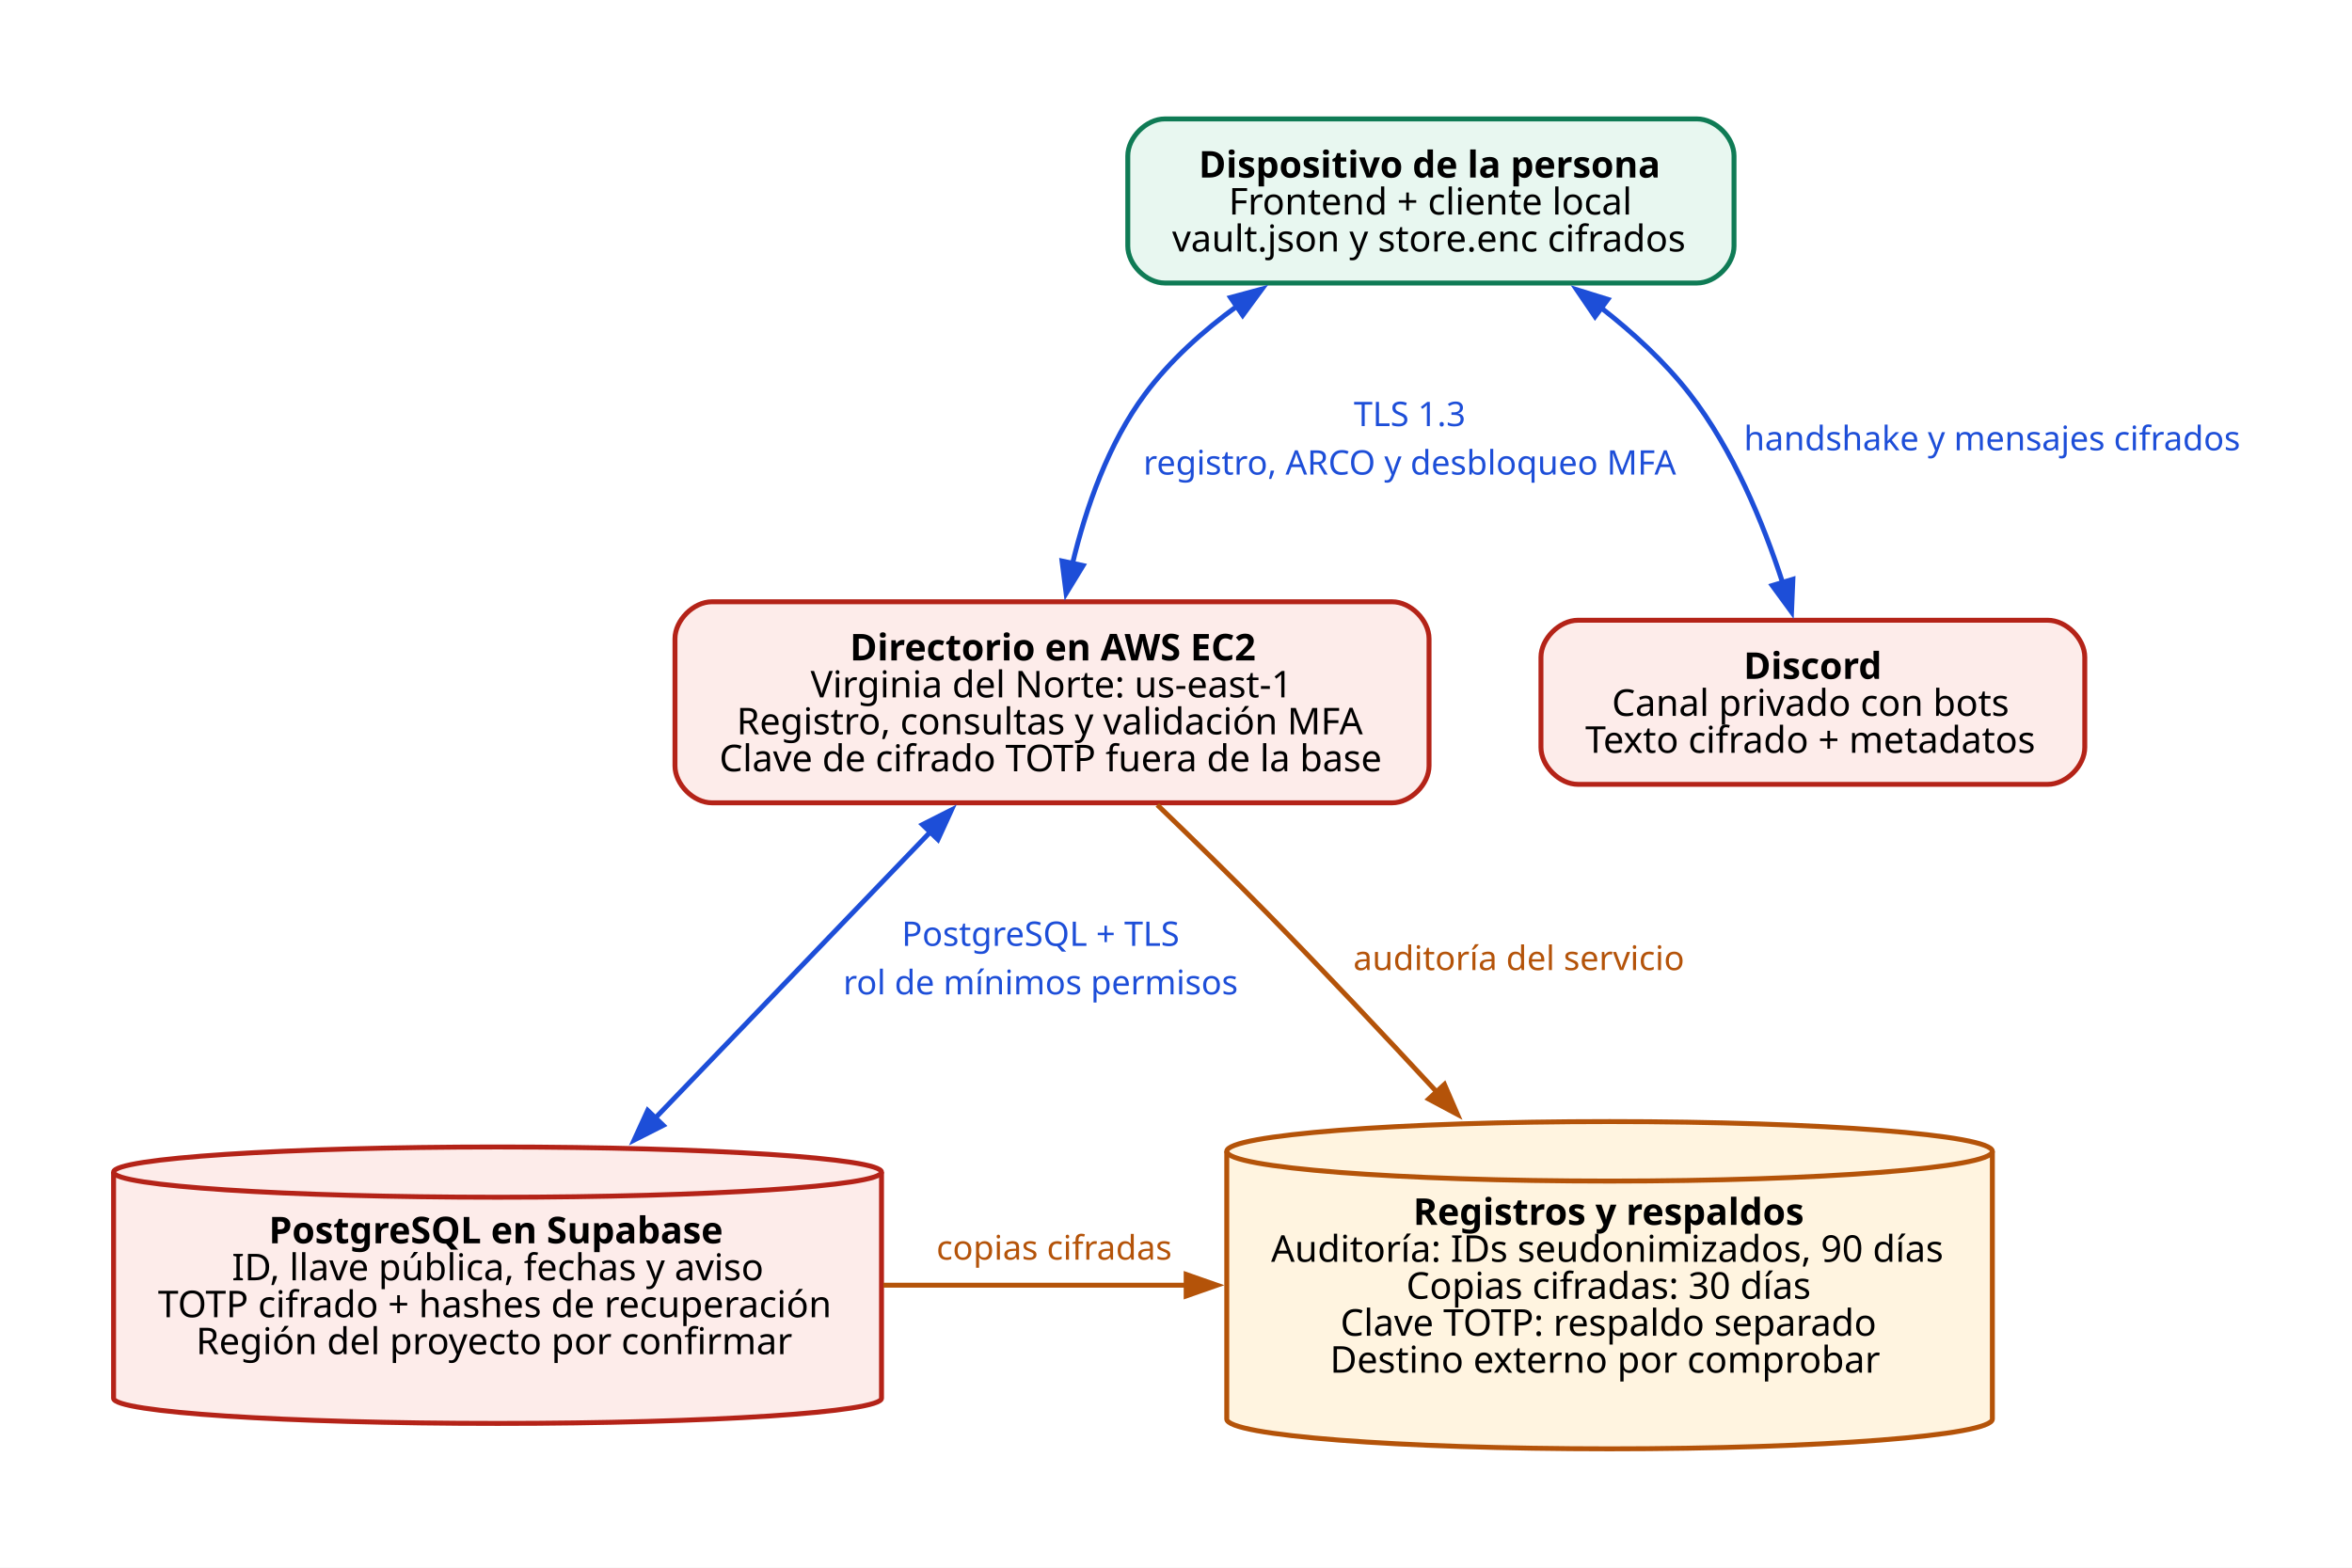
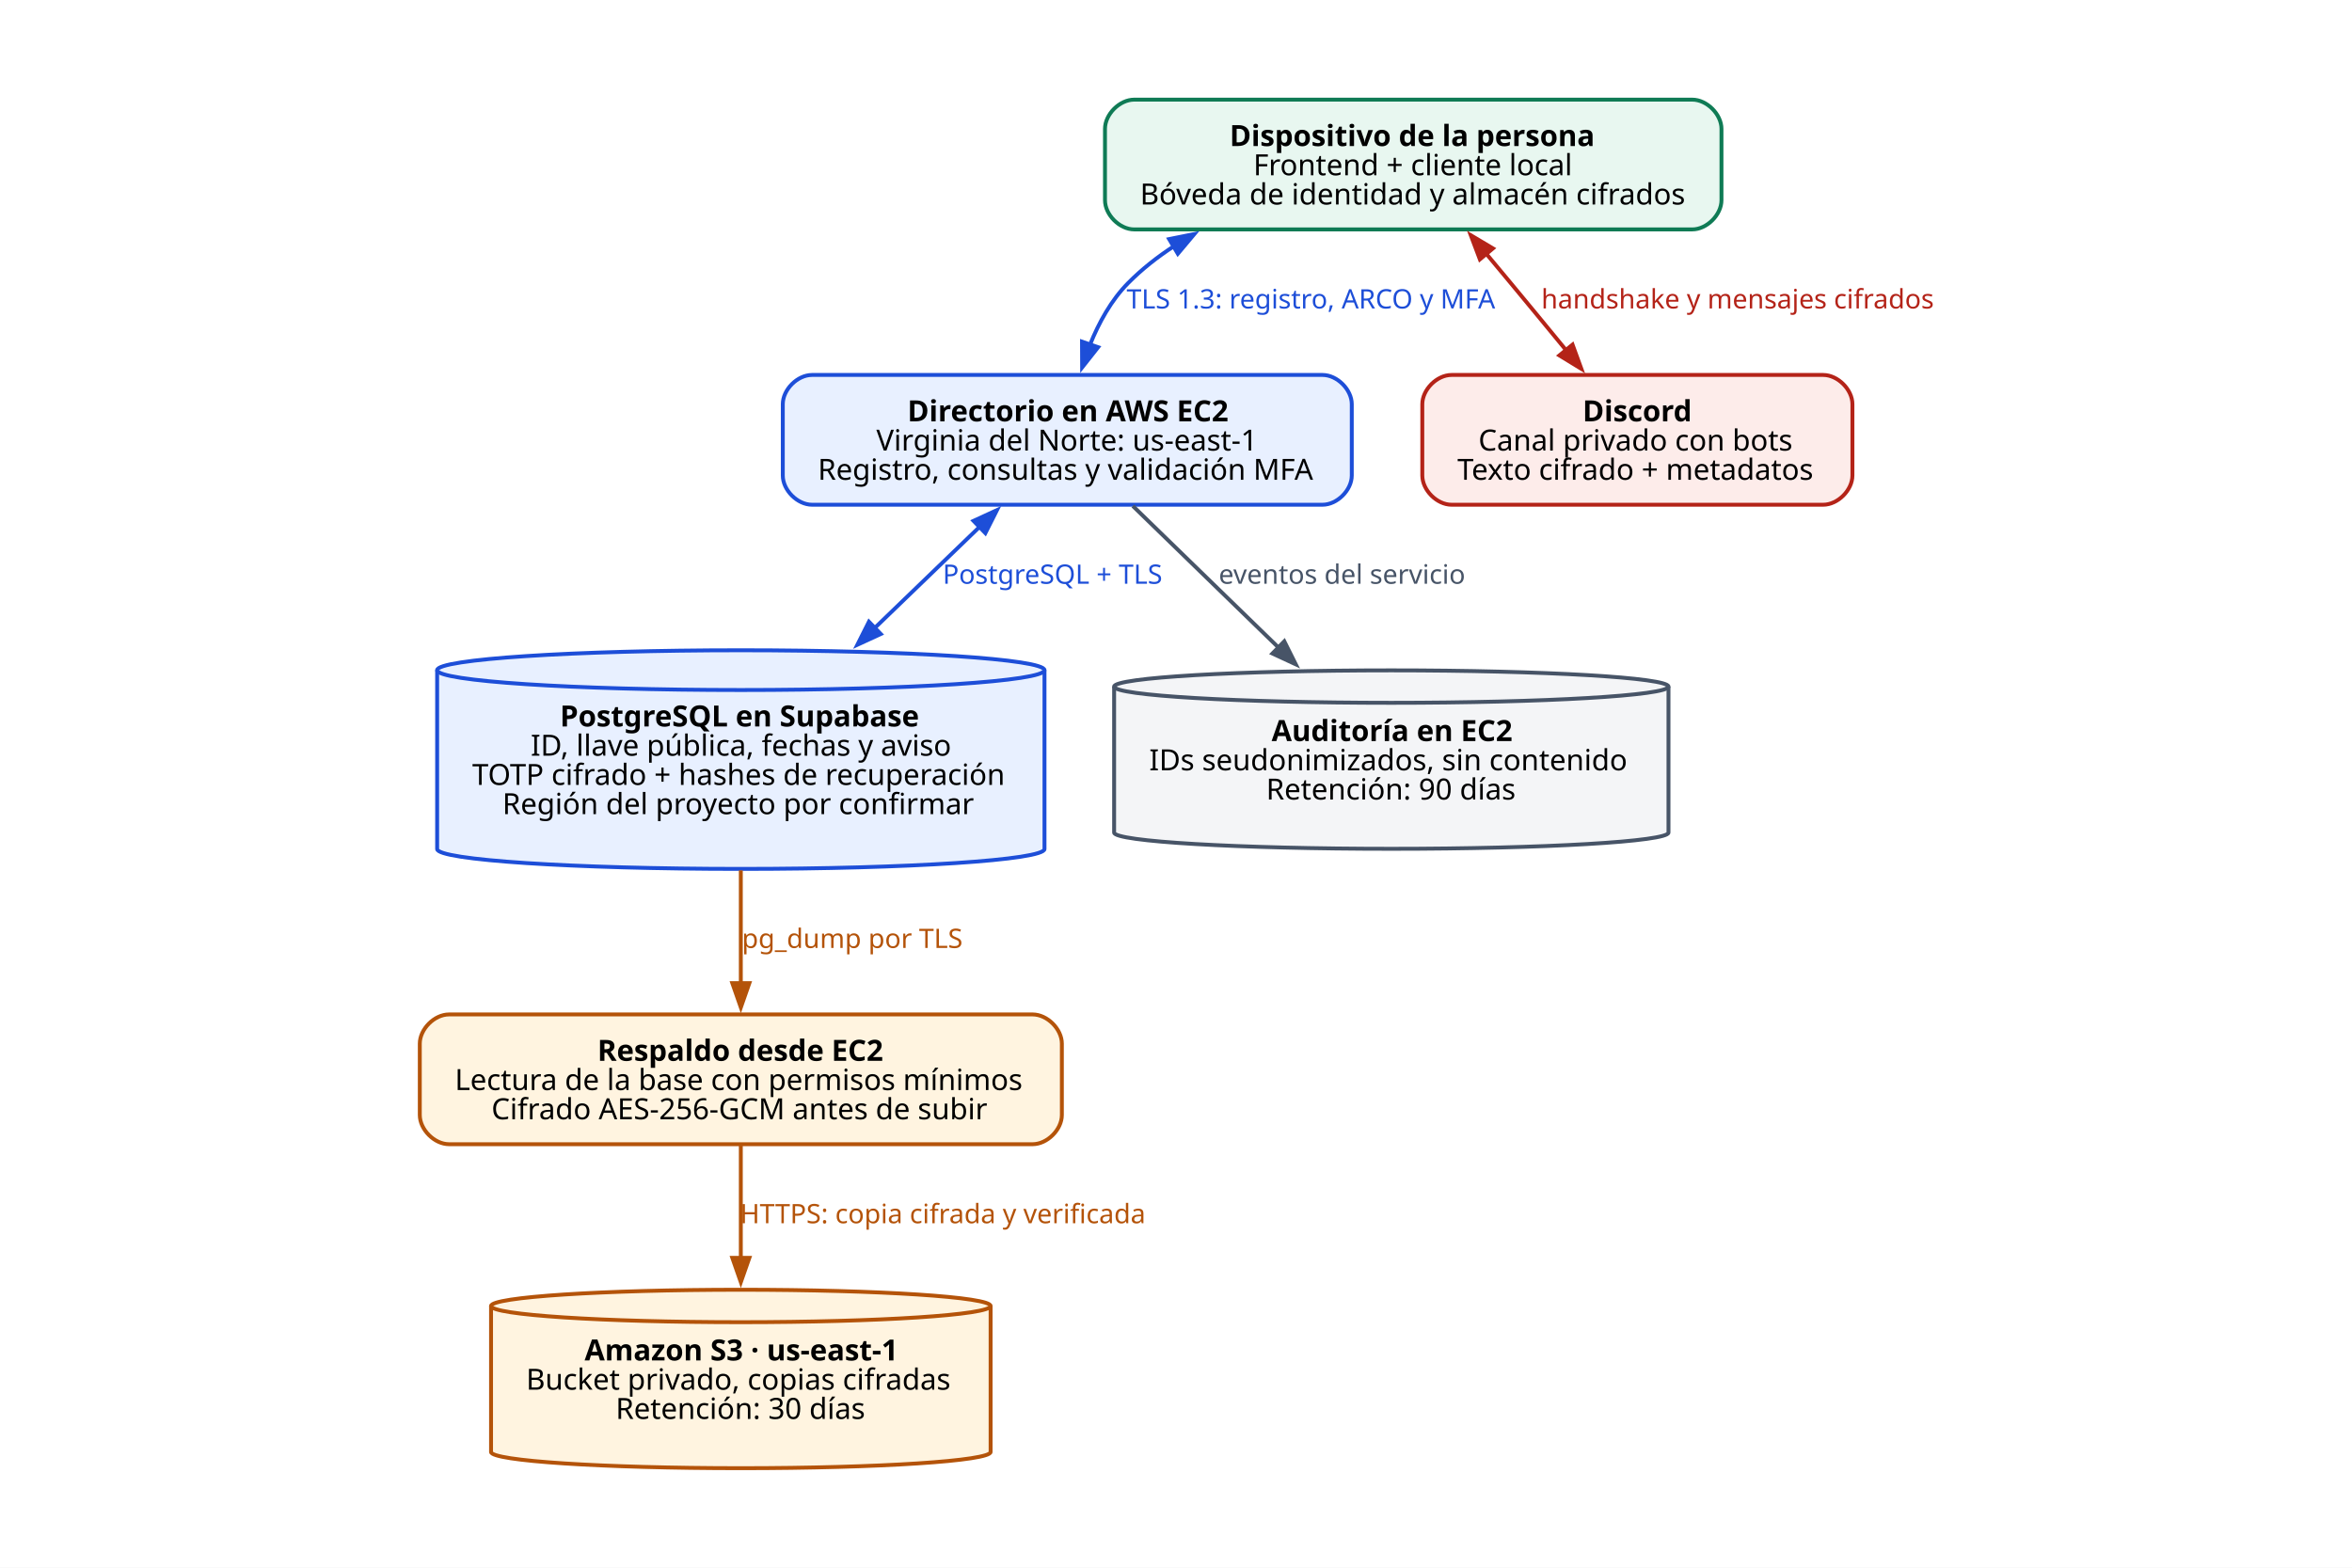
<svg xmlns="http://www.w3.org/2000/svg" width="1200" height="800" viewBox="0 0 1200 800">
  <rect width="1200" height="800" fill="white" />
-   <svg width="1152" height="752" viewBox="0.00 0.00 733.00 475.00" x="24" y="24" preserveAspectRatio="xMidYMid meet">
-     <g id="graph0" class="graph" transform="scale(1 1) rotate(0) translate(21.6 453.42)">
-       <polygon fill="white" stroke="none" points="-21.6,21.6 -21.6,-453.42 711.68,-453.42 711.68,21.6 -21.6,21.6" />
+   <svg width="1152" height="752" viewBox="0.00 0.00 664.00 605.00" x="24" y="24" preserveAspectRatio="xMidYMid meet">
+     <g id="graph0" class="graph" transform="scale(1 1) rotate(0) translate(21.6 583.46)">
+       <polygon fill="white" stroke="none" points="-21.6,21.6 -21.6,-583.46 642.77,-583.46 642.77,21.6 -21.6,21.6" />
      <g id="node1" class="node">
-         <path fill="#e8f7f0" stroke="#0f7b55" stroke-width="1.6" d="M514.05,-431.82C514.05,-431.82 341.25,-431.82 341.25,-431.82 335.25,-431.82 329.25,-425.82 329.25,-419.82 329.25,-419.82 329.25,-390.54 329.25,-390.54 329.25,-384.54 335.25,-378.54 341.25,-378.54 341.25,-378.54 514.05,-378.54 514.05,-378.54 520.05,-378.54 526.05,-384.54 526.05,-390.54 526.05,-390.54 526.05,-419.82 526.05,-419.82 526.05,-425.82 520.05,-431.82 514.05,-431.82" />
-         <text xml:space="preserve" text-anchor="start" x="352.27" y="-412.78" font-family="Noto Sans" font-weight="bold" font-size="12.00">Dispositivo de la persona</text>
-         <text xml:space="preserve" text-anchor="start" x="362.02" y="-400.78" font-family="Noto Sans" font-size="12.00">Frontend + cliente local</text>
-         <text xml:space="preserve" text-anchor="start" x="343.65" y="-388.78" font-family="Noto Sans" font-size="12.00">vault.json y store.enc cifrados</text>
+         <path fill="#e8f7f0" stroke="#0f7b55" stroke-width="1.6" d="M522.3,-561.86C522.3,-561.86 293.25,-561.86 293.25,-561.86 287.25,-561.86 281.25,-555.86 281.25,-549.86 281.25,-549.86 281.25,-520.58 281.25,-520.58 281.25,-514.58 287.25,-508.58 293.25,-508.58 293.25,-508.58 522.3,-508.58 522.3,-508.58 528.3,-508.58 534.3,-514.58 534.3,-520.58 534.3,-520.58 534.3,-549.86 534.3,-549.86 534.3,-555.86 528.3,-561.86 522.3,-561.86" />
+         <text xml:space="preserve" text-anchor="start" x="332.4" y="-542.82" font-family="Noto Sans" font-weight="bold" font-size="12.00">Dispositivo de la persona</text>
+         <text xml:space="preserve" text-anchor="start" x="342.15" y="-530.82" font-family="Noto Sans" font-size="12.00">Frontend + cliente local</text>
+         <text xml:space="preserve" text-anchor="start" x="295.65" y="-518.82" font-family="Noto Sans" font-size="12.00">Bóveda de identidad y almacén cifrados</text>
      </g>
      <g id="node2" class="node">
-         <path fill="#fdecea" stroke="#b42318" stroke-width="1.6" d="M415.05,-275.04C415.05,-275.04 194.25,-275.04 194.25,-275.04 188.25,-275.04 182.25,-269.04 182.25,-263.04 182.25,-263.04 182.25,-221.76 182.25,-221.76 182.25,-215.76 188.25,-209.76 194.25,-209.76 194.25,-209.76 415.05,-209.76 415.05,-209.76 421.05,-209.76 427.05,-215.76 427.05,-221.76 427.05,-221.76 427.05,-263.04 427.05,-263.04 427.05,-269.04 421.05,-275.04 415.05,-275.04" />
-         <text xml:space="preserve" text-anchor="start" x="239.02" y="-256" font-family="Noto Sans" font-weight="bold" font-size="12.00">Directorio en AWS EC2</text>
-         <text xml:space="preserve" text-anchor="start" x="226.27" y="-244" font-family="Noto Sans" font-size="12.00">Virginia del Norte: us-east-1</text>
-         <text xml:space="preserve" text-anchor="start" x="202.27" y="-232" font-family="Noto Sans" font-size="12.00">Registro, consultas y validación MFA</text>
-         <text xml:space="preserve" text-anchor="start" x="196.65" y="-220" font-family="Noto Sans" font-size="12.00">Clave de cifrado TOTP fuera de la base</text>
+         <path fill="#e8f0ff" stroke="#1d4ed8" stroke-width="1.6" d="M370.55,-448.83C370.55,-448.83 161,-448.83 161,-448.83 155,-448.83 149,-442.83 149,-436.83 149,-436.83 149,-407.55 149,-407.55 149,-401.55 155,-395.55 161,-395.55 161,-395.55 370.55,-395.55 370.55,-395.55 376.55,-395.55 382.55,-401.55 382.55,-407.55 382.55,-407.55 382.55,-436.83 382.55,-436.83 382.55,-442.83 376.55,-448.83 370.55,-448.83" />
+         <text xml:space="preserve" text-anchor="start" x="200.15" y="-429.79" font-family="Noto Sans" font-weight="bold" font-size="12.00">Directorio en AWS EC2</text>
+         <text xml:space="preserve" text-anchor="start" x="187.4" y="-417.79" font-family="Noto Sans" font-size="12.00">Virginia del Norte: us-east-1</text>
+         <text xml:space="preserve" text-anchor="start" x="163.4" y="-405.79" font-family="Noto Sans" font-size="12.00">Registro, consultas y validación MFA</text>
      </g>
      <g id="edge1" class="edge">
-         <path fill="none" stroke="#1d4ed8" stroke-width="1.6" d="M364.9,-371.17C353.7,-363.02 343.03,-353.45 334.9,-342.54 322.96,-326.52 315.69,-305.74 311.28,-287.35" />
-         <polygon fill="#1d4ed8" stroke="#1d4ed8" stroke-width="1.6" points="362.6,-373.83 372.83,-376.59 366.55,-368.05 362.6,-373.83" />
-         <polygon fill="#1d4ed8" stroke="#1d4ed8" stroke-width="1.6" points="314.74,-286.8 309.23,-277.76 307.9,-288.27 314.74,-286.8" />
-         <text xml:space="preserve" text-anchor="middle" x="420.77" y="-332.09" font-family="Noto Sans" font-size="11.00" fill="#1d4ed8">TLS 1.3</text>
-         <text xml:space="preserve" text-anchor="middle" x="420.77" y="-316.34" font-family="Noto Sans" font-size="11.00" fill="#1d4ed8">registro, ARCO y desbloqueo MFA</text>
+         <path fill="none" stroke="#1d4ed8" stroke-width="1.6" d="M309.71,-501.8C302.85,-497.34 296.42,-492.29 290.77,-486.58 283.81,-479.54 278.73,-470.33 275.05,-461.12" />
+         <polygon fill="#1d4ed8" stroke="#1d4ed8" stroke-width="1.6" points="307.58,-504.61 317.96,-506.7 311.15,-498.59 307.58,-504.61" />
+         <polygon fill="#1d4ed8" stroke="#1d4ed8" stroke-width="1.6" points="278.44,-460.23 271.87,-451.91 271.82,-462.51 278.44,-460.23" />
+         <text xml:space="preserve" text-anchor="middle" x="365.77" y="-476.13" font-family="Noto Sans" font-size="11.00" fill="#1d4ed8">TLS 1.3: registro, ARCO y MFA</text>
      </g>
      <g id="node3" class="node">
-         <path fill="#fdecea" stroke="#b42318" stroke-width="1.6" d="M627.92,-269.04C627.92,-269.04 475.38,-269.04 475.38,-269.04 469.38,-269.04 463.38,-263.04 463.38,-257.04 463.38,-257.04 463.38,-227.76 463.38,-227.76 463.38,-221.76 469.38,-215.76 475.38,-215.76 475.38,-215.76 627.92,-215.76 627.92,-215.76 633.92,-215.76 639.92,-221.76 639.92,-227.76 639.92,-227.76 639.92,-257.04 639.92,-257.04 639.92,-263.04 633.92,-269.04 627.92,-269.04" />
-         <text xml:space="preserve" text-anchor="start" x="529.15" y="-250" font-family="Noto Sans" font-weight="bold" font-size="12.00">Discord</text>
-         <text xml:space="preserve" text-anchor="start" x="486.4" y="-238" font-family="Noto Sans" font-size="12.00">Canal privado con bots</text>
-         <text xml:space="preserve" text-anchor="start" x="477.77" y="-226" font-family="Noto Sans" font-size="12.00">Texto cifrado + metadatos</text>
+         <path fill="#fdecea" stroke="#b42318" stroke-width="1.6" d="M576.05,-448.83C576.05,-448.83 423.5,-448.83 423.5,-448.83 417.5,-448.83 411.5,-442.83 411.5,-436.83 411.5,-436.83 411.5,-407.55 411.5,-407.55 411.5,-401.55 417.5,-395.55 423.5,-395.55 423.5,-395.55 576.05,-395.55 576.05,-395.55 582.05,-395.55 588.05,-401.55 588.05,-407.55 588.05,-407.55 588.05,-436.83 588.05,-436.83 588.05,-442.83 582.05,-448.83 576.05,-448.83" />
+         <text xml:space="preserve" text-anchor="start" x="477.27" y="-429.79" font-family="Noto Sans" font-weight="bold" font-size="12.00">Discord</text>
+         <text xml:space="preserve" text-anchor="start" x="434.52" y="-417.79" font-family="Noto Sans" font-size="12.00">Canal privado con bots</text>
+         <text xml:space="preserve" text-anchor="start" x="425.9" y="-405.79" font-family="Noto Sans" font-size="12.00">Texto cifrado + metadatos</text>
      </g>
      <g id="edge2" class="edge">
-         <path fill="none" stroke="#1d4ed8" stroke-width="1.6" d="M482.75,-370.61C493.31,-362.39 503.58,-352.93 511.65,-342.54 525.7,-324.46 535.5,-300.77 541.88,-281.09" />
-         <polygon fill="#1d4ed8" stroke="#1d4ed8" stroke-width="1.6" points="480.93,-367.61 474.97,-376.37 485.09,-373.23 480.93,-367.61" />
-         <polygon fill="#1d4ed8" stroke="#1d4ed8" stroke-width="1.6" points="545.16,-282.34 544.72,-271.75 538.46,-280.31 545.16,-282.34" />
-         <text xml:space="preserve" text-anchor="middle" x="609.83" y="-324.21" font-family="Noto Sans" font-size="11.00" fill="#1d4ed8">handshake y mensajes cifrados</text>
+         <path fill="none" stroke="#b42318" stroke-width="1.6" d="M437.69,-498.68C441.1,-494.61 444.52,-490.51 447.77,-486.58 455.19,-477.65 463.15,-467.98 470.56,-458.95" />
+         <polygon fill="#b42318" stroke="#b42318" stroke-width="1.6" points="435.13,-496.29 431.39,-506.2 440.5,-500.78 435.13,-496.29" />
+         <polygon fill="#b42318" stroke="#b42318" stroke-width="1.6" points="473.17,-461.29 476.8,-451.33 467.76,-456.85 473.17,-461.29" />
+         <text xml:space="preserve" text-anchor="middle" x="540.92" y="-476.13" font-family="Noto Sans" font-size="11.00" fill="#b42318">handshake y mensajes cifrados</text>
      </g>
      <g id="node4" class="node">
-         <path fill="#fdecea" stroke="#b42318" stroke-width="1.6" d="M249.3,-89.85C249.3,-94.35 193.43,-98.01 124.65,-98.01 55.87,-98.01 0,-94.35 0,-89.85 0,-89.85 0,-16.41 0,-16.41 0,-11.91 55.87,-8.25 124.65,-8.25 193.43,-8.25 249.3,-11.91 249.3,-16.41 249.3,-16.41 249.3,-89.85 249.3,-89.85" />
-         <path fill="none" stroke="#b42318" stroke-width="1.6" d="M249.3,-89.85C249.3,-85.35 193.43,-81.69 124.65,-81.69 55.87,-81.69 0,-85.35 0,-89.85" />
-         <text xml:space="preserve" text-anchor="start" x="50.4" y="-66.73" font-family="Noto Sans" font-weight="bold" font-size="12.00">PostgreSQL en Supabase</text>
-         <text xml:space="preserve" text-anchor="start" x="38.4" y="-54.73" font-family="Noto Sans" font-size="12.00">ID, llave pública, fechas y aviso</text>
-         <text xml:space="preserve" text-anchor="start" x="14.4" y="-42.73" font-family="Noto Sans" font-size="12.00">TOTP cifrado + hashes de recuperación</text>
-         <text xml:space="preserve" text-anchor="start" x="26.77" y="-30.73" font-family="Noto Sans" font-size="12.00">Región del proyecto por confirmar</text>
+         <path fill="#e8f0ff" stroke="#1d4ed8" stroke-width="1.6" d="M256.42,-327.64C256.42,-332.14 200.55,-335.8 131.77,-335.8 63,-335.8 7.12,-332.14 7.12,-327.64 7.12,-327.64 7.12,-254.2 7.12,-254.2 7.12,-249.7 63,-246.04 131.77,-246.04 200.55,-246.04 256.42,-249.7 256.42,-254.2 256.42,-254.2 256.42,-327.64 256.42,-327.64" />
+         <path fill="none" stroke="#1d4ed8" stroke-width="1.6" d="M256.42,-327.64C256.42,-323.14 200.55,-319.48 131.77,-319.48 63,-319.48 7.12,-323.14 7.12,-327.64" />
+         <text xml:space="preserve" text-anchor="start" x="57.52" y="-304.52" font-family="Noto Sans" font-weight="bold" font-size="12.00">PostgreSQL en Supabase</text>
+         <text xml:space="preserve" text-anchor="start" x="45.52" y="-292.52" font-family="Noto Sans" font-size="12.00">ID, llave pública, fechas y aviso</text>
+         <text xml:space="preserve" text-anchor="start" x="21.52" y="-280.52" font-family="Noto Sans" font-size="12.00">TOTP cifrado + hashes de recuperación</text>
+         <text xml:space="preserve" text-anchor="start" x="33.9" y="-268.52" font-family="Noto Sans" font-size="12.00">Región del proyecto por confirmar</text>
      </g>
      <g id="edge3" class="edge">
-         <path fill="none" stroke="#1d4ed8" stroke-width="1.6" d="M265.45,-200.62C239.08,-173.18 204.06,-136.75 175.54,-107.08" />
-         <polygon fill="#1d4ed8" stroke="#1d4ed8" stroke-width="1.6" points="262.58,-202.68 272.03,-207.46 267.62,-197.83 262.58,-202.68" />
-         <polygon fill="#1d4ed8" stroke="#1d4ed8" stroke-width="1.6" points="178.44,-105.04 168.98,-100.25 173.39,-109.89 178.44,-105.04" />
-         <text xml:space="preserve" text-anchor="middle" x="300.94" y="-163.31" font-family="Noto Sans" font-size="11.00" fill="#1d4ed8">PostgreSQL + TLS</text>
-         <text xml:space="preserve" text-anchor="middle" x="300.94" y="-147.56" font-family="Noto Sans" font-size="11.00" fill="#1d4ed8">rol de mínimos permisos</text>
+         <path fill="none" stroke="#1d4ed8" stroke-width="1.6" d="M230.1,-386.78C216.7,-373.85 201.14,-358.84 186.41,-344.63" />
+         <polygon fill="#1d4ed8" stroke="#1d4ed8" stroke-width="1.6" points="227.29,-388.92 236.92,-393.35 232.15,-383.89 227.29,-388.92" />
+         <polygon fill="#1d4ed8" stroke="#1d4ed8" stroke-width="1.6" points="189.22,-342.48 179.6,-338.05 184.36,-347.52 189.22,-342.48" />
+         <text xml:space="preserve" text-anchor="middle" x="259.72" y="-363.1" font-family="Noto Sans" font-size="11.00" fill="#1d4ed8">PostgreSQL + TLS</text>
+       </g>
+       <g id="node6" class="node">
+         <path fill="#f4f5f7" stroke="#475467" stroke-width="1.6" d="M512.55,-320.89C512.55,-324.56 461.55,-327.55 398.77,-327.55 336,-327.55 285,-324.56 285,-320.89 285,-320.89 285,-260.95 285,-260.95 285,-257.28 336,-254.29 398.77,-254.29 461.55,-254.29 512.55,-257.28 512.55,-260.95 512.55,-260.95 512.55,-320.89 512.55,-320.89" />
+         <path fill="none" stroke="#475467" stroke-width="1.6" d="M512.55,-320.89C512.55,-317.22 461.55,-314.23 398.77,-314.23 336,-314.23 285,-317.22 285,-320.89" />
+         <text xml:space="preserve" text-anchor="start" x="349.65" y="-298.52" font-family="Noto Sans" font-weight="bold" font-size="12.00">Auditoría en EC2</text>
+         <text xml:space="preserve" text-anchor="start" x="299.4" y="-286.52" font-family="Noto Sans" font-size="12.00">IDs seudonimizados, sin contenido</text>
+         <text xml:space="preserve" text-anchor="start" x="347.4" y="-274.52" font-family="Noto Sans" font-size="12.00">Retención: 90 días</text>
+       </g>
+       <g id="edge4" class="edge">
+         <path fill="none" stroke="#475467" stroke-width="1.6" d="M292.69,-395.03C309.88,-378.32 332.62,-356.22 352.64,-336.76" />
+         <polygon fill="#475467" stroke="#475467" stroke-width="1.6" points="354.85,-339.49 359.58,-330.01 349.97,-334.47 354.85,-339.49" />
+         <text xml:space="preserve" text-anchor="middle" x="378.54" y="-363.1" font-family="Noto Sans" font-size="11.00" fill="#475467">eventos del servicio</text>
      </g>
      <g id="node5" class="node">
-         <path fill="#fff4e0" stroke="#b45309" stroke-width="1.6" d="M609.92,-96.6C609.92,-101.93 554.22,-106.26 485.65,-106.26 417.08,-106.26 361.38,-101.93 361.38,-96.6 361.38,-96.6 361.38,-9.66 361.38,-9.66 361.38,-4.33 417.08,0 485.65,0 554.22,0 609.92,-4.33 609.92,-9.66 609.92,-9.66 609.92,-96.6 609.92,-96.6" />
-         <path fill="none" stroke="#b45309" stroke-width="1.6" d="M609.92,-96.6C609.92,-91.27 554.22,-86.94 485.65,-86.94 417.08,-86.94 361.38,-91.27 361.38,-96.6" />
-         <text xml:space="preserve" text-anchor="start" x="421.9" y="-72.73" font-family="Noto Sans" font-weight="bold" font-size="12.00">Registros y respaldos</text>
-         <text xml:space="preserve" text-anchor="start" x="375.77" y="-60.73" font-family="Noto Sans" font-size="12.00">Auditoría: IDs seudonimizados, 90 días</text>
-         <text xml:space="preserve" text-anchor="start" x="419.65" y="-48.73" font-family="Noto Sans" font-size="12.00">Copias cifradas: 30 días</text>
-         <text xml:space="preserve" text-anchor="start" x="398.27" y="-36.73" font-family="Noto Sans" font-size="12.00">Clave TOTP: respaldo separado</text>
-         <text xml:space="preserve" text-anchor="start" x="394.9" y="-24.73" font-family="Noto Sans" font-size="12.00">Destino externo por comprobar</text>
-       </g>
-       <g id="edge4" class="edge">
-         <path fill="none" stroke="#b45309" stroke-width="1.6" d="M338.84,-209.08C350.35,-198.01 363.18,-185.47 374.65,-173.76 392.8,-155.24 412.16,-134.67 429.54,-115.89" />
-         <polygon fill="#b45309" stroke="#b45309" stroke-width="1.6" points="432.05,-118.33 436.26,-108.6 426.91,-113.58 432.05,-118.33" />
-         <text xml:space="preserve" text-anchor="middle" x="456.2" y="-155.44" font-family="Noto Sans" font-size="11.00" fill="#b45309">auditoría del servicio</text>
+         <path fill="#fff4e0" stroke="#b45309" stroke-width="1.6" d="M251.55,-186.29C251.55,-186.29 12,-186.29 12,-186.29 6,-186.29 0,-180.29 0,-174.29 0,-174.29 0,-145.01 0,-145.01 0,-139.01 6,-133.01 12,-133.01 12,-133.01 251.55,-133.01 251.55,-133.01 257.55,-133.01 263.55,-139.01 263.55,-145.01 263.55,-145.01 263.55,-174.29 263.55,-174.29 263.55,-180.29 257.55,-186.29 251.55,-186.29" />
+         <text xml:space="preserve" text-anchor="start" x="72.9" y="-167.25" font-family="Noto Sans" font-weight="bold" font-size="12.00">Respaldo desde EC2</text>
+         <text xml:space="preserve" text-anchor="start" x="14.4" y="-155.25" font-family="Noto Sans" font-size="12.00">Lectura de la base con permisos mínimos</text>
+         <text xml:space="preserve" text-anchor="start" x="29.4" y="-143.25" font-family="Noto Sans" font-size="12.00">Cifrado AES-256-GCM antes de subir</text>
      </g>
      <g id="edge5" class="edge">
-         <path fill="none" stroke="#b45309" stroke-width="1.6" d="M249.9,-53.13C281.68,-53.13 315.99,-53.13 348.33,-53.13" />
-         <polygon fill="#b45309" stroke="#b45309" stroke-width="1.6" points="348.2,-56.63 358.2,-53.13 348.2,-49.63 348.2,-56.63" />
-         <text xml:space="preserve" text-anchor="middle" x="305.34" y="-61.43" font-family="Noto Sans" font-size="11.00" fill="#b45309">copias cifradas</text>
+         <path fill="none" stroke="#b45309" stroke-width="1.6" d="M131.77,-245.43C131.77,-230.29 131.77,-213.52 131.77,-198.91" />
+         <polygon fill="#b45309" stroke="#b45309" stroke-width="1.6" points="135.28,-199.15 131.78,-189.15 128.28,-199.15 135.28,-199.15" />
+         <text xml:space="preserve" text-anchor="middle" x="177.52" y="-213.59" font-family="Noto Sans" font-size="11.00" fill="#b45309">pg_dump por TLS</text>
+       </g>
+       <g id="node7" class="node">
+         <path fill="#fff4e0" stroke="#b45309" stroke-width="1.6" d="M234.3,-66.6C234.3,-70.27 188.35,-73.26 131.77,-73.26 75.2,-73.26 29.25,-70.27 29.25,-66.6 29.25,-66.6 29.25,-6.66 29.25,-6.66 29.25,-2.99 75.2,0 131.77,0 188.35,0 234.3,-2.99 234.3,-6.66 234.3,-6.66 234.3,-66.6 234.3,-66.6" />
+         <path fill="none" stroke="#b45309" stroke-width="1.6" d="M234.3,-66.6C234.3,-62.93 188.35,-59.94 131.77,-59.94 75.2,-59.94 29.25,-62.93 29.25,-66.6" />
+         <text xml:space="preserve" text-anchor="start" x="67.65" y="-44.23" font-family="Noto Sans" font-weight="bold" font-size="12.00">Amazon S3 · us-east-1</text>
+         <text xml:space="preserve" text-anchor="start" x="43.65" y="-32.23" font-family="Noto Sans" font-size="12.00">Bucket privado, copias cifradas</text>
+         <text xml:space="preserve" text-anchor="start" x="80.4" y="-20.23" font-family="Noto Sans" font-size="12.00">Retención: 30 días</text>
+       </g>
+       <g id="edge6" class="edge">
+         <path fill="none" stroke="#b45309" stroke-width="1.6" d="M131.77,-132.39C131.77,-118.9 131.77,-102.01 131.77,-86.25" />
+         <polygon fill="#b45309" stroke="#b45309" stroke-width="1.6" points="135.28,-86.36 131.78,-76.36 128.28,-86.36 135.28,-86.36" />
+         <text xml:space="preserve" text-anchor="middle" x="214.65" y="-100.56" font-family="Noto Sans" font-size="11.00" fill="#b45309">HTTPS: copia cifrada y verificada</text>
      </g>
    </g>
  </svg>
</svg>
